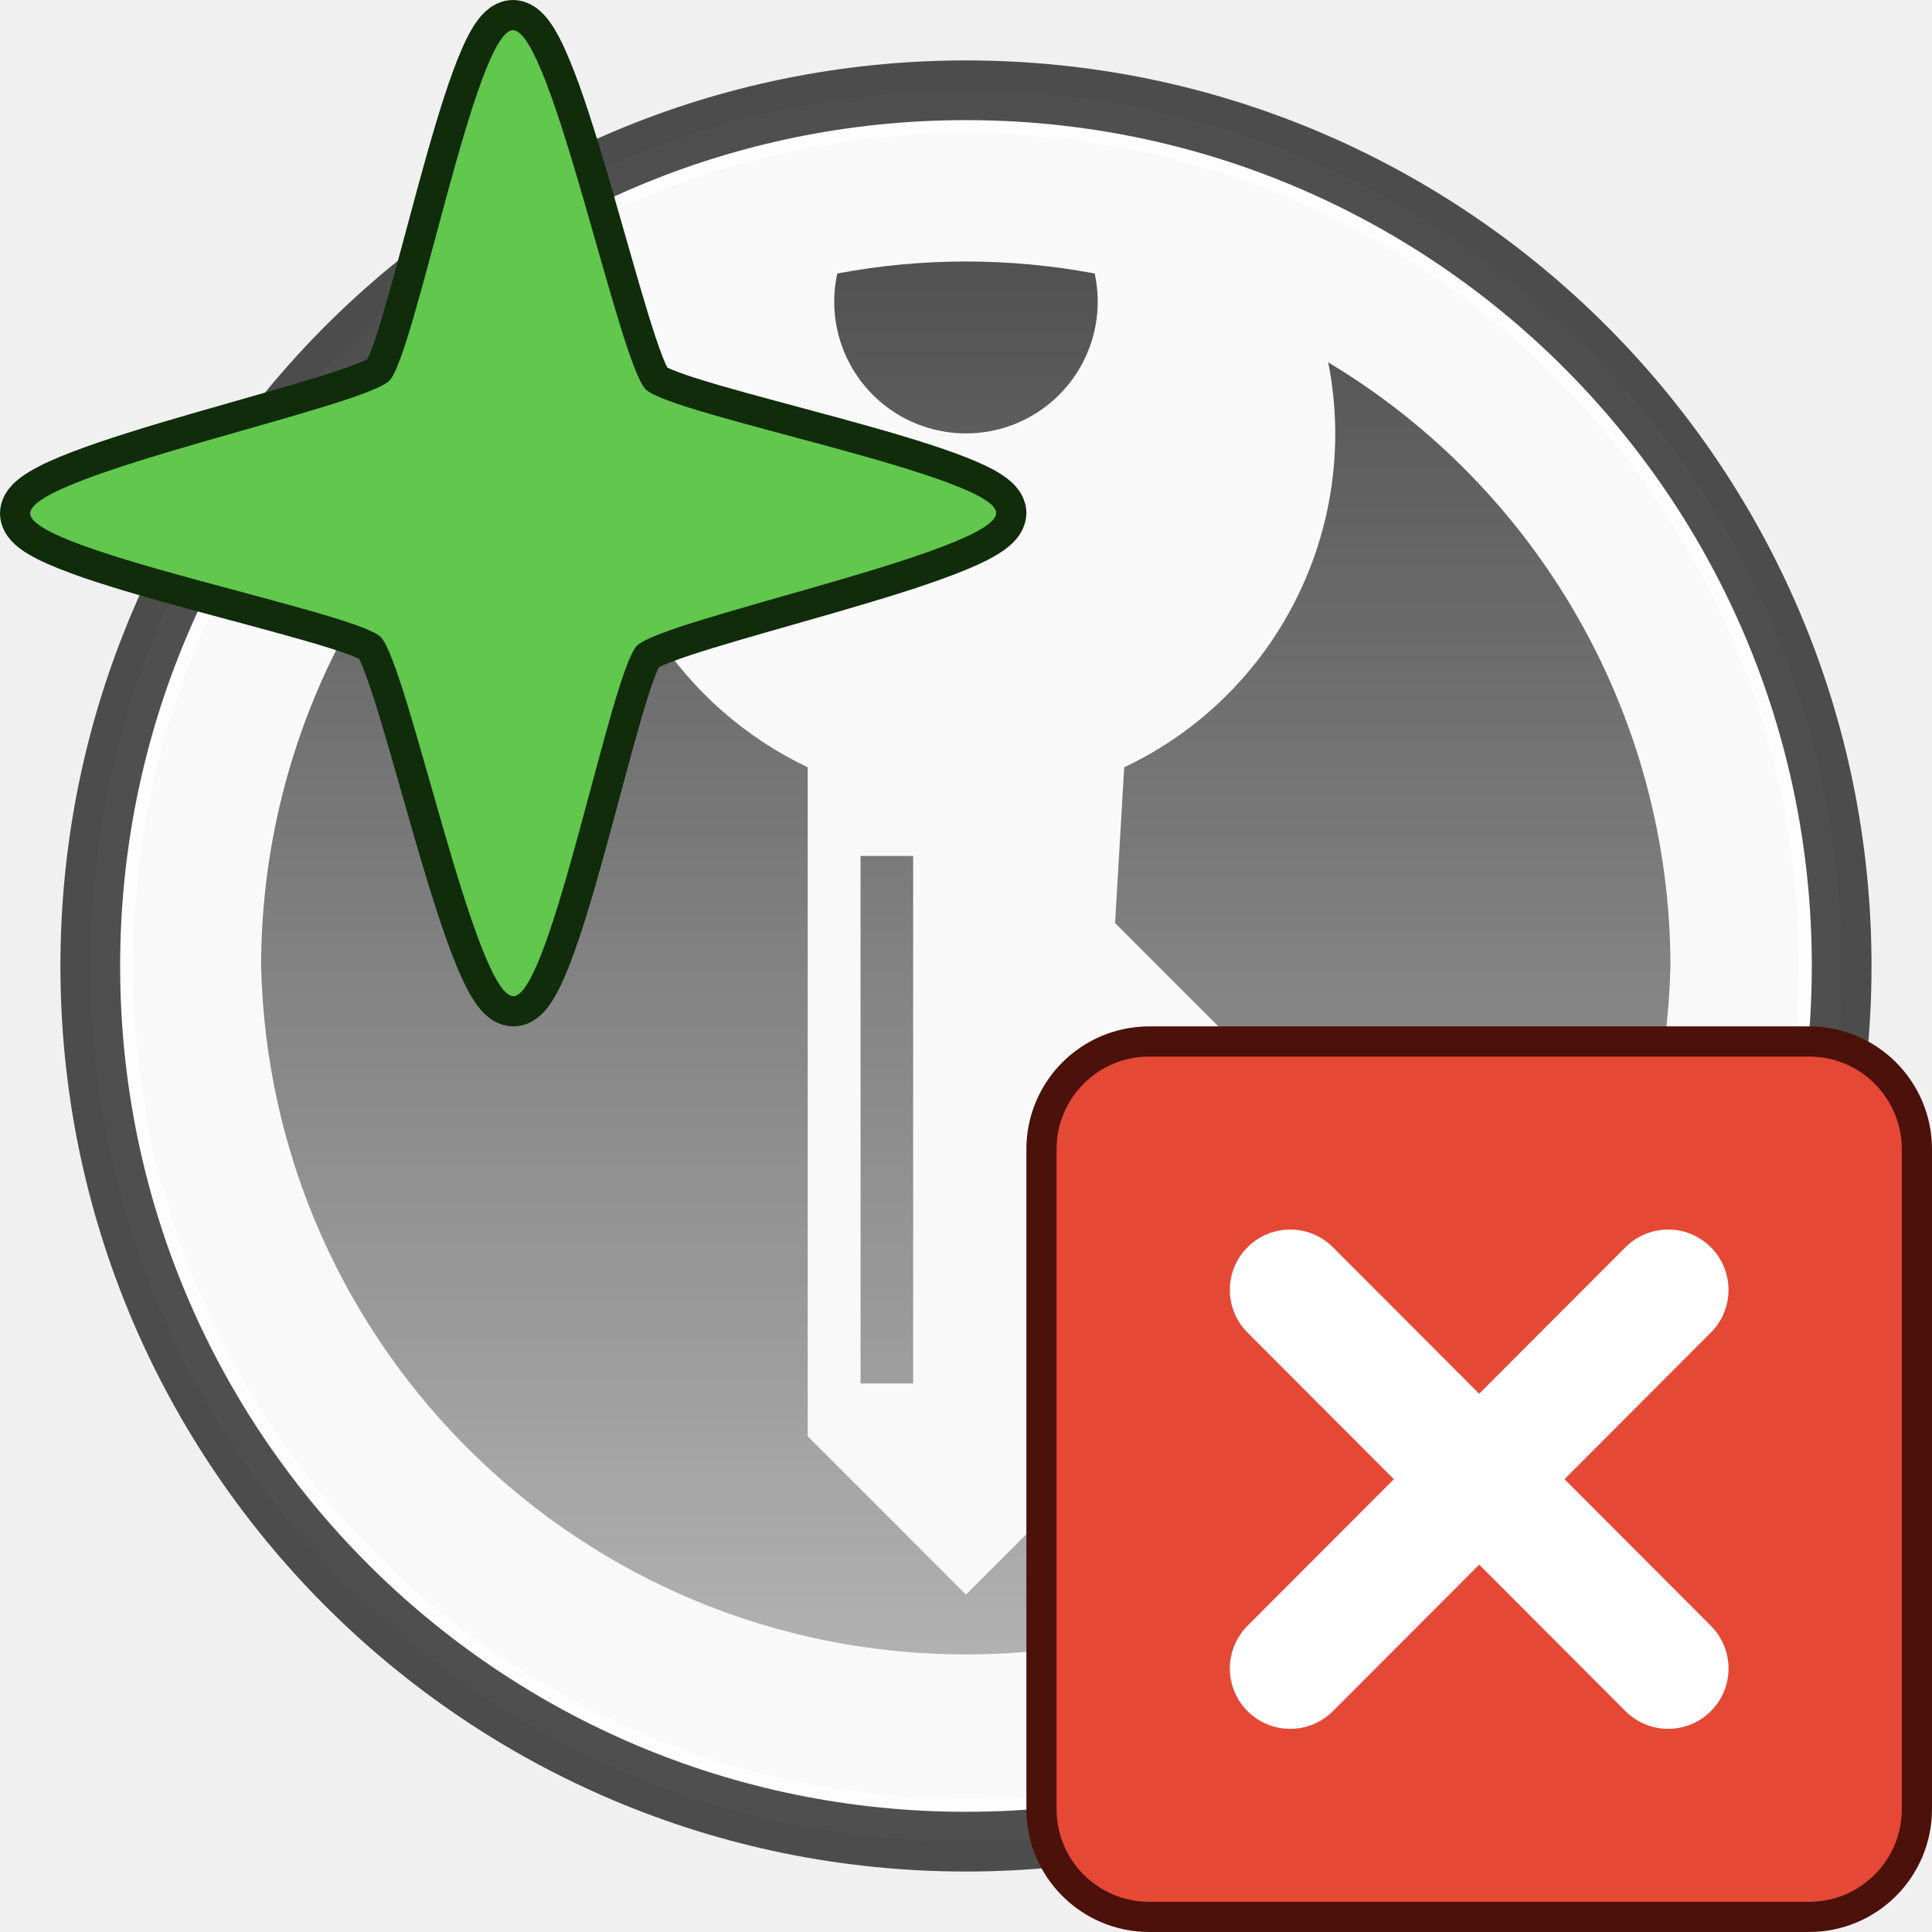
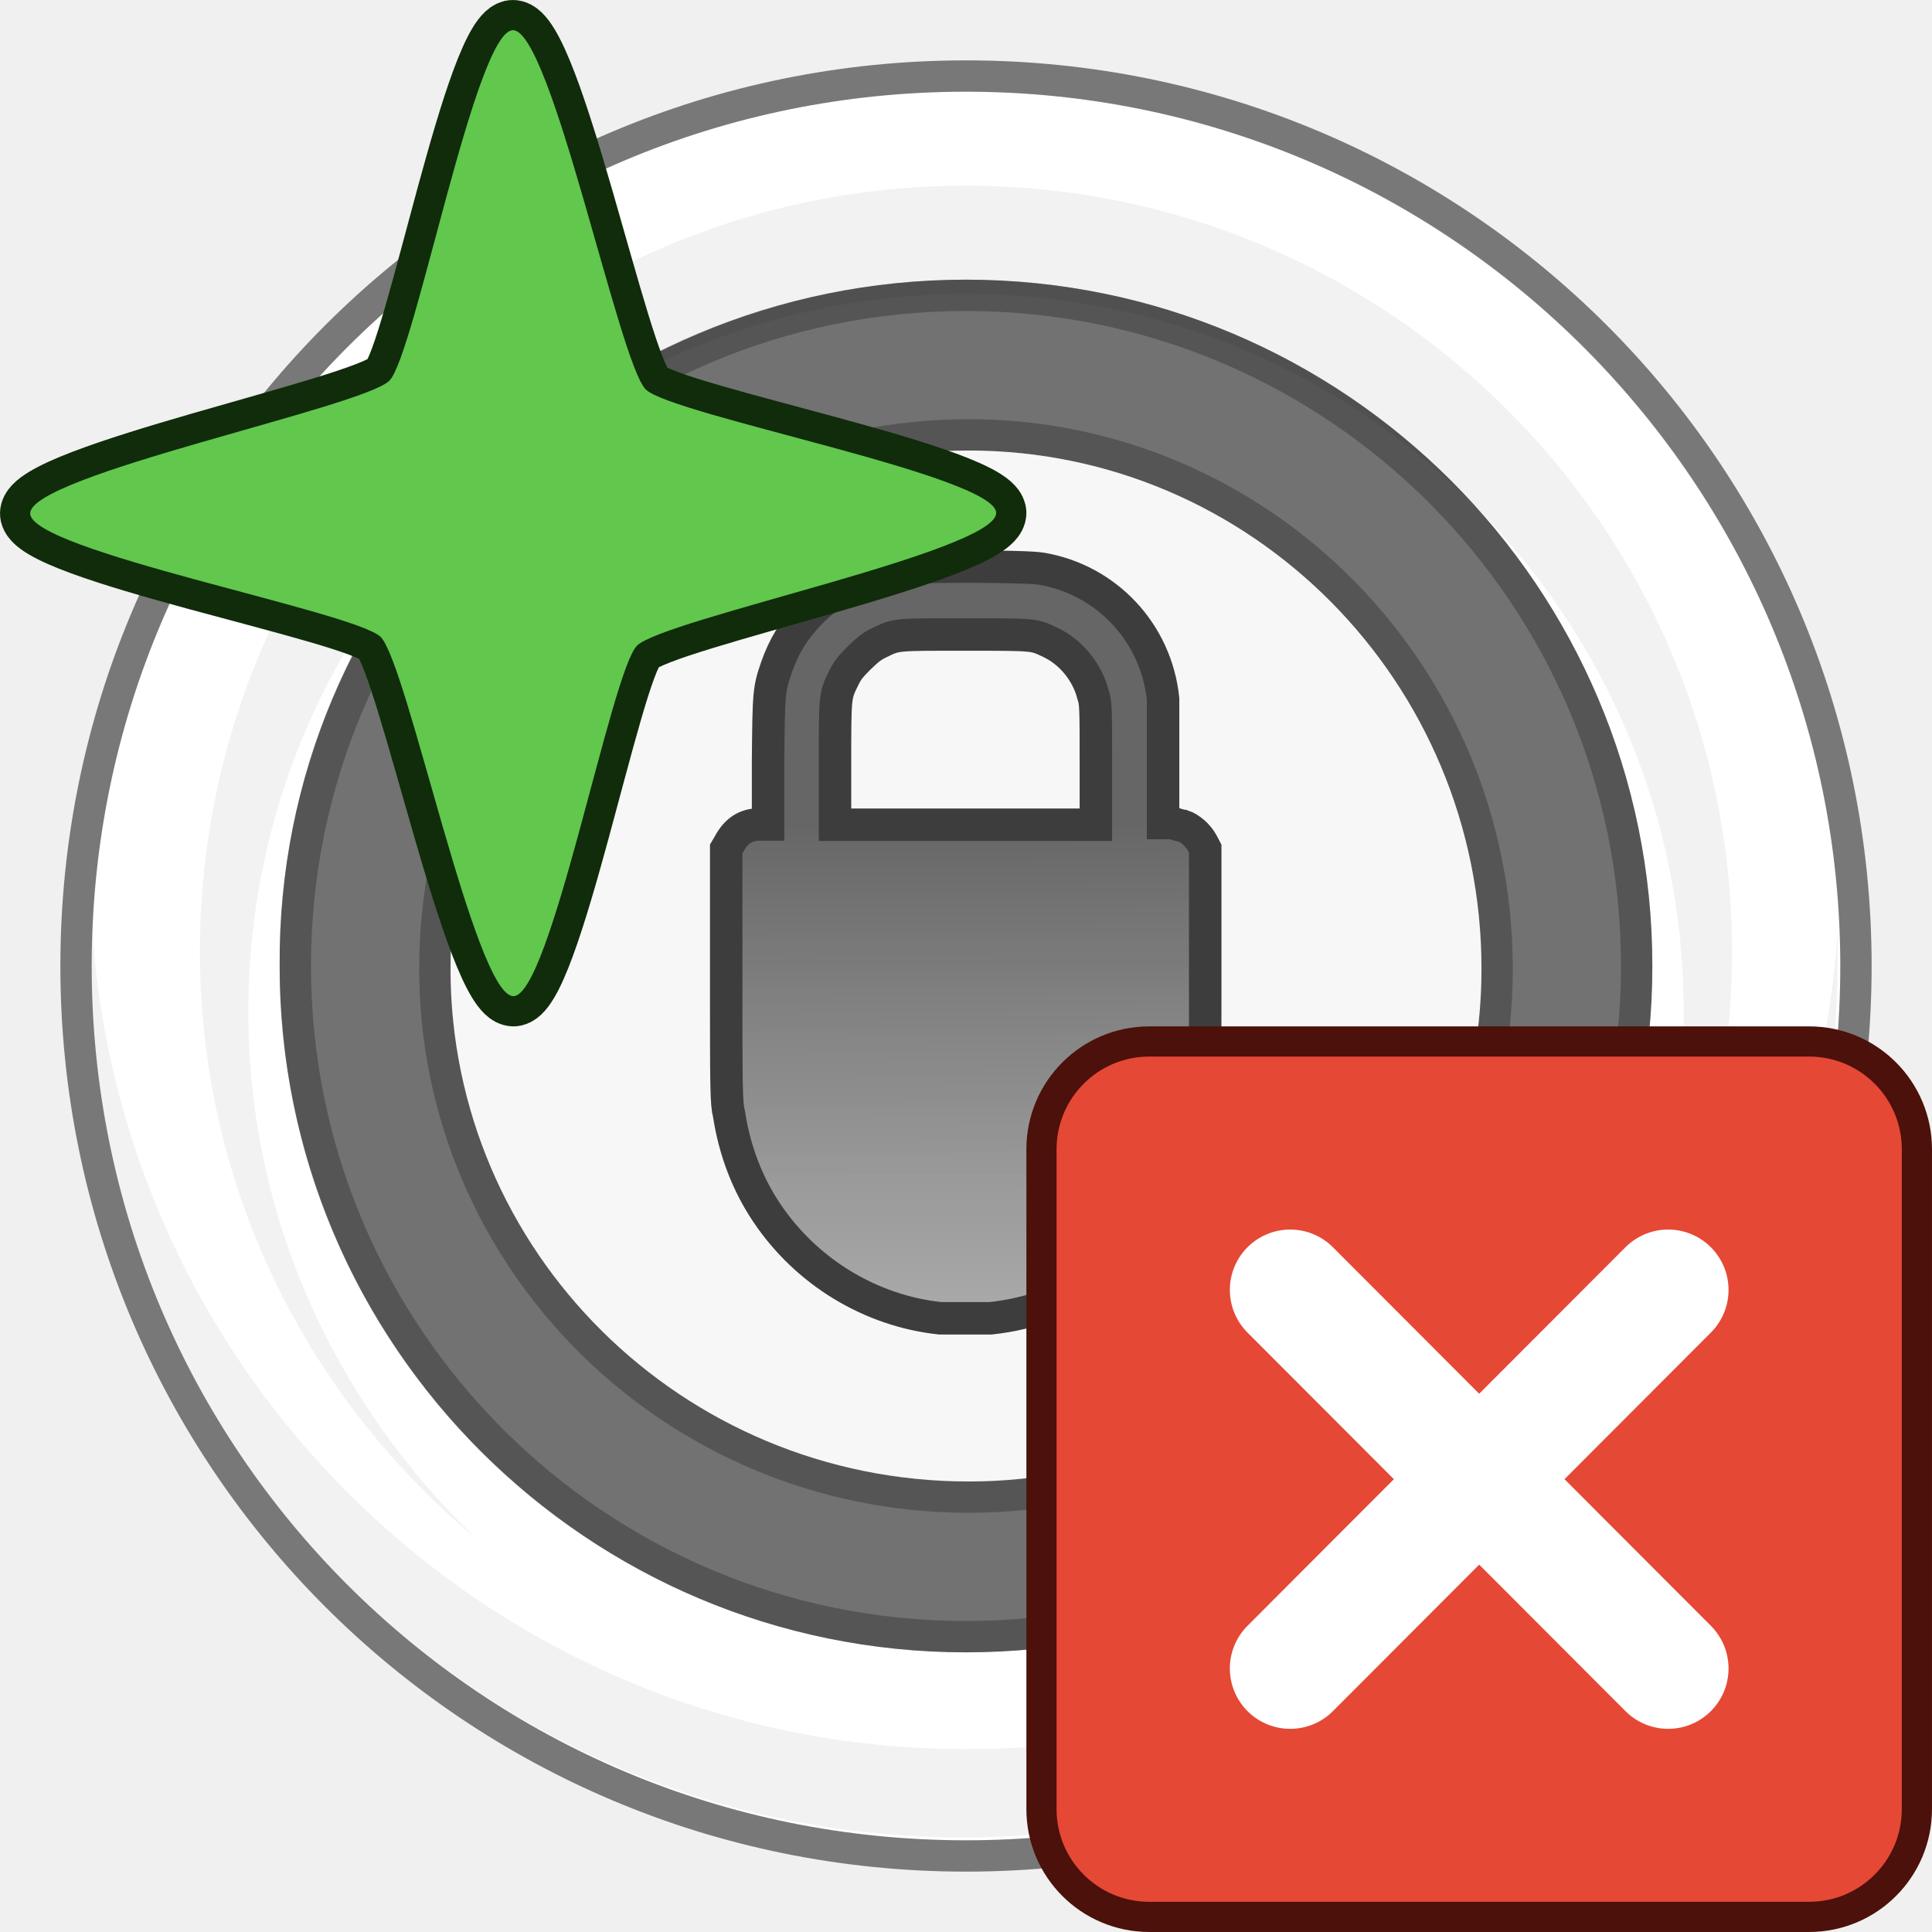
<svg xmlns="http://www.w3.org/2000/svg" xmlns:xlink="http://www.w3.org/1999/xlink" height="64" width="64" viewBox="0 0 64 64" xml:space="preserve">
  <defs>
-     <linearGradient id="a">
-       <stop offset="0" style="stop-color:#464646;stop-opacity:1" />
-       <stop offset="1" style="stop-color:#adadad;stop-opacity:1" />
+     <linearGradient id="kpxlogo-e" x1="64" y1="-3.314" x2="64" y2="118.486" gradientUnits="userSpaceOnUse">
+       <stop offset="0" stop-color="#414141" id="kpxlogo-stop1" />
+       <stop offset=".196" stop-color="#3e3e3e" id="kpxlogo-stop2" />
+       <stop offset="1" stop-color="#3a3a3a" id="kpxlogo-stop3" />
    </linearGradient>
-     <linearGradient xlink:href="#a" id="b" gradientUnits="userSpaceOnUse" x1="53.24" y1="12.75" x2="53.24" y2="86.36" />
+     <radialGradient id="kpxlogo-g" cx="302.801" cy="-375.53" fx="302.801" fy="-375.53" r="207.234" gradientTransform="translate(-46.999 185.5275) scale(.3539)" gradientUnits="userSpaceOnUse">
+       <stop offset=".673" stop-color="#fcfcfc" stop-opacity="0" id="kpxlogo-stop4" />
+       <stop offset="1" stop-color="#fcfcfc" id="kpxlogo-stop5" />
+     </radialGradient>
+     <radialGradient id="kpxlogo-i" cx="311.147" cy="-348.233" fx="311.147" fy="-348.233" r="172.389" gradientTransform="translate(-46.999 185.5275) scale(.3539)" gradientUnits="userSpaceOnUse">
+       <stop offset=".109" stop-color="#0f0f0d" stop-opacity="0" id="kpxlogo-stop6" />
+       <stop offset=".886" stop-color="#414141" stop-opacity="0" id="kpxlogo-stop7" />
+       <stop offset=".934" stop-color="#1e1e1d" stop-opacity=".684" id="kpxlogo-stop8" />
+       <stop offset=".987" stop-color="#0f0f0d" id="kpxlogo-stop9" />
+     </radialGradient>
+     <radialGradient id="kpxlogo-n" cx="316.893" cy="-451.597" fx="316.893" fy="-451.597" r="334.836" gradientTransform="translate(-46.999 117.9256) scale(.3539 .2026)" gradientUnits="userSpaceOnUse">
+       <stop offset="0" stop-color="#2e6b26" id="kpxlogo-stop10" />
+       <stop offset="1" stop-color="#6ab536" id="kpxlogo-stop11" />
+     </radialGradient>
+     <radialGradient id="kpxlogo-p" cx="314.387" cy="-453.363" fx="314.387" fy="-453.363" r="65.392" gradientTransform="translate(-46.999 185.5275) scale(.3539)" gradientUnits="userSpaceOnUse">
+       <stop offset="0" stop-color="#6ab536" id="kpxlogo-stop12" />
+       <stop offset="1" stop-color="#2e6b26" id="kpxlogo-stop13" />
+     </radialGradient>
+     <radialGradient id="kpxlogo-r" cx="322.213" cy="-390.255" fx="322.213" fy="-390.255" r="96.585" gradientTransform="translate(-44.2199 256.5751) scale(.3356 .5572)" gradientUnits="userSpaceOnUse">
+       <stop offset="0" stop-color="#000" id="kpxlogo-stop14" />
+       <stop offset=".784" stop-color="#4f4f4f" stop-opacity="0" id="kpxlogo-stop15" />
+     </radialGradient>
+     <radialGradient id="kpxlogo-u" cx="312.995" cy="-473.018" fx="312.995" fy="-473.018" r="223.51" gradientTransform="translate(-46.999 185.5275) scale(.3539)" gradientUnits="userSpaceOnUse">
+       <stop offset="0" stop-color="#f5f5f5" id="kpxlogo-stop16" />
+       <stop offset=".548" stop-color="#f2f2f2" id="kpxlogo-stop17" />
+     </radialGradient>
+     <linearGradient xlink:href="#kpxlogo-linearGradient1" id="kpxlogo-linearGradient2" x1="5.559" y1="1185.07" x2="5.715" y2="1227.427" gradientUnits="userSpaceOnUse" gradientTransform="translate(39.70789,-1092.275)" />
+     <linearGradient id="kpxlogo-linearGradient1">
+       <stop style="stop-color:#3e7827;stop-opacity:1;" offset="0" id="kpxlogo-stop1-7" />
+       <stop style="stop-color:#c3ea14;stop-opacity:0.412;" offset="1" id="kpxlogo-stop2-6" />
+     </linearGradient>
+     <filter id="kpxlogo-grey" color-interpolation-filters="sRGB">
+       <feColorMatrix type="saturate" values="0" />
+     </filter>
  </defs>
-   <g style="display:inline" transform="translate(.42 .42) scale(.63158)">
-     <circle r="45.93" style="opacity:.871;fill:#fff;fill-opacity:1;fill-rule:evenodd;stroke:#000;stroke-width:3.132;stroke-linecap:round;stroke-linejoin:round;stroke-miterlimit:4;stroke-dasharray:none;stroke-opacity:.784" cx="50" cy="50" />
-     <circle style="opacity:1;fill:none;fill-opacity:1;fill-rule:evenodd;stroke:none;stroke-width:1.5;stroke-linecap:round;stroke-linejoin:round;stroke-miterlimit:4;stroke-dasharray:none;stroke-opacity:1" cx="50" cy="50" r="42.32" />
-     <path style="opacity:1;fill:#f9f9f9;fill-opacity:1;fill-rule:evenodd;stroke:none;stroke-width:2.5;stroke-linecap:round;stroke-linejoin:round;stroke-miterlimit:4;stroke-dasharray:none;stroke-opacity:1" d="M50 6.32A43.68 43.68 0 0 0 6.32 50 43.68 43.68 0 0 0 50 93.68 43.68 43.68 0 0 0 93.68 50 43.68 43.68 0 0 0 50 6.32Zm0 6.72c2.26 0 4.52.22 6.75.64a6.92 6.92 0 1 1-13.5 0c2.23-.42 4.49-.64 6.75-.64Zm-19 5.3a19.36 19.36 0 0 0 10.7 21.24v35.09l8.3 8.3 8.3-8.3-.48-7.35 3.92-3.92-3.92-3.9 5.87-5.88-5.87-5.87.48-8.17A19.35 19.35 0 0 0 69 18.34 36.97 36.97 0 0 1 86.95 50a36.97 36.97 0 0 1-73.92 0c.01-12.98 6.83-25 17.97-31.67Zm13.46 25.9h2.77V71.9h-2.76V44.23z" />
-     <path style="opacity:.94;fill:url(#b);fill-opacity:1;fill-rule:nonzero;stroke:none;stroke-width:.8;stroke-linecap:round;stroke-linejoin:round;stroke-miterlimit:4;stroke-dasharray:none;stroke-opacity:1" d="M56.75 13.68a6.91 6.91 0 1 1-13.5 0 36.48 36.48 0 0 1 13.5 0zM30.63 22.1c0 7.72 4.53 14.37 11.07 17.48v35.09l8.3 8.3 8.3-8.3-.48-7.35 3.92-3.92-3.92-3.9 5.87-5.88-5.87-5.87.48-8.17A19.35 19.35 0 0 0 69 18.34 36.97 36.97 0 0 1 86.95 50a36.97 36.97 0 0 1-73.92 0c.01-12.98 6.83-25 17.97-31.67a19.4 19.4 0 0 0-.38 3.77zm13.83 22.13h2.77V71.9h-2.76V44.24z" />
+   <g filter="url(#kpxlogo-grey)">
+     <g transform="translate(2 2) scale(0.46875)">
+       <g id="kpxlogo-g18" transform="matrix(2.012579,0,0,2.012579,-24.15094,-132.8302)">
+         <g id="kpxlogo-Chrome-3-0-9" transform="translate(433,78)">
+           <path id="kpxlogo-chrome-9-4-3" class="kpxlogo-st0" d="m -419.9,19.8 c 0,17 13.7,30.7 30.7,30.7 17,0 30.7,-13.7 30.7,-30.7 0,-17 -13.7,-30.7 -30.7,-30.7 -17,0 -30.7,13.7 -30.7,30.7 z" style="clip-rule:evenodd;fill:#ffffff;fill-rule:evenodd">
+       </path>
+           <path id="kpxlogo-color-0-6-8" class="kpxlogo-st1" d="m -389.2,-4.3 c 13.3,0 24.1,10.8 24.1,24.1 0,13.3 -10.8,24.1 -24.1,24.1 -13.3,0 -24.1,-10.8 -24.1,-24.1 -0.1,-13.3 10.8,-24.1 24.1,-24.1" style="clip-rule:evenodd;fill:#45862b;fill-opacity:1;fill-rule:evenodd">
+       </path>
+           <path id="kpxlogo-chrome_1_-5-0-02" class="kpxlogo-st2" d="m -421,19.8 c 0,17.6 14.2,31.8 31.8,31.8 17.6,0 31.8,-14.2 31.8,-31.8 0,-17.6 -14.2,-31.8 -31.8,-31.8 -17.6,0 -31.8,14.2 -31.8,31.8 z m 1.1,0 v 0 c 0,-17 13.7,-30.7 30.7,-30.7 17,0 30.7,13.8 30.7,30.7 0,17 -13.7,30.7 -30.7,30.7 -17,0 -30.7,-13.7 -30.7,-30.7 z" style="opacity:0.5;enable-background:new">
+       </path>
+           <path id="kpxlogo-shadows-2-3-4" class="kpxlogo-st3" d="m -358.6,18.1 c 0,0.5 0,1.1 0,1.6 0,17 -13.7,30.7 -30.7,30.7 -17,0 -30.6,-13.6 -30.6,-30.6 0,-0.6 0,-1.1 0,-1.6 0.9,16.2 14.3,29.1 30.7,29.1 16.3,0 29.6,-12.7 30.6,-28.7 z m -30.6,-25.7 c 14.8,0 26.9,12 26.9,26.9 0,8.3 -3.8,15.7 -9.7,20.6 4.9,-4.6 8,-11.2 8,-18.5 0,-13.9 -11.3,-25.2 -25.2,-25.2 -13.9,0 -25.2,11.3 -25.2,25.2 0,7.3 3.1,13.8 8,18.5 -5.9,-4.9 -9.7,-12.3 -9.7,-20.6 0,-14.9 12,-26.9 26.9,-26.9 z" style="clip-rule:evenodd;fill-opacity:0.052;fill-rule:evenodd">
+       </path>
+         </g>
+         <path id="kpxlogo-inside-shadow-outer-2-2-83" class="kpxlogo-st4" d="m 43.8,73.7 c 13.3,0 24.1,10.8 24.1,24.1 0,13.3 -10.8,24.1 -24.1,24.1 -13.2,0 -23.9,-10.6 -24.1,-23.7 v -0.4 c -0.1,-13.3 10.7,-24.1 24.1,-24.1 z m 0,1.1 c -12.7,0 -23,10.3 -23,23 0,12.7 10.3,23 23,23 12.7,0 23,-10.3 23,-23 0,-12.7 -10.3,-23 -23,-23 z" style="opacity:0.256;enable-background:new">
+      </path>
+         <path id="kpxlogo-inside-shadow-7-6-9" class="kpxlogo-st5" d="m 43.9,78.6 c -10.7,0 -19.3,8.6 -19.3,19.3 0,10.5 8.6,19.1 19.3,19.1 10.5,0 19.1,-8.6 19.1,-19.1 0,-10.7 -8.6,-19.3 -19.1,-19.3 z m 0,1.1 c 9.9,0 18,8.1 18,18.2 0,9.9 -8.1,18 -18,18 -10.1,0 -18.2,-8.1 -18.2,-18 0,-10.1 8.1,-18.2 18.2,-18.2 z" style="fill-opacity:0.25">
+      </path>
+         <path id="kpxlogo-inside-3-9-0" class="kpxlogo-st6" d="m 43.9,79.7 c 9.9,0 18,8.1 18,18.2 0,9.9 -8.1,18 -18,18 -10.1,0 -18.2,-8.1 -18.2,-18 0,-10.1 8.1,-18.2 18.2,-18.2 z" style="clip-rule:evenodd;fill:#f7f7f7;fill-rule:evenodd">
+      </path>
+         <path id="kpxlogo-path6-5" style="fill:url(#kpxlogo-linearGradient2);fill-opacity:1;stroke:#264817;stroke-width:1.14;stroke-dasharray:none;stroke-opacity:1" d="m 41.17,83.9 c -1.11,0.2 -2.08,0.71 -2.88,1.54 -0.54,0.57 -0.88,1.12 -1.14,1.86 -0.27,0.78 -0.28,0.88 -0.3,3.33 v 2.2 h -0.31 c -0.49,0 -0.82,0.24 -1.06,0.69 l -0.1,0.17 v 4.44 c 0,4.03 0,4.48 0.1,4.88 0.2,1.29 0.65,2.45 1.32,3.45 1.39,2.08 3.65,3.45 6.09,3.71 0.44,0 1.34,0 1.78,0 2.84,-0.3 5.34,-2.02 6.64,-4.58 0.3,-0.6 0.47,-1.05 0.64,-1.74 0.25,-0.96 0.25,-0.91 0.25,-5.75 v -4.42 l -0.11,-0.21 c -0.14,-0.26 -0.43,-0.51 -0.67,-0.59 -0.1,0 -0.3,-0.1 -0.44,-0.1 h -0.26 v -1.97 c 0,-1.09 0,-2.16 0,-2.39 -0.24,-2.32 -1.98,-4.18 -4.27,-4.57 -0.55,-0.1 -4.66,-0.1 -5.2,0 z m 2.59,2.26 c 2.5,0 2.41,0 2.99,0.27 0.73,0.34 1.31,1.05 1.51,1.84 0.1,0.29 0.1,0.45 0.1,2.44 v 2.13 h -4.58 -4.58 v -2.13 c 0,-2.39 0,-2.4 0.29,-2.99 0.14,-0.29 0.23,-0.41 0.55,-0.73 0.31,-0.3 0.46,-0.42 0.69,-0.53 0.64,-0.31 0.53,-0.3 3.05,-0.3 z" />
+       </g>
+     </g>
  </g>
  <g stroke="#0c0c0c" stroke-opacity=".8" style="display:inline;stroke:#34220a;stroke-width:1;stroke-opacity:1">
    <g style="display:inline;stroke:#34220a;stroke-width:.846;stroke-opacity:1">
      <path d="M17 33c-1.27-.04-3.5-11-4.39-11.9C11.74 20.25.96 18.24 1 17c.04-1.27 11-3.5 11.9-4.39C13.75 11.74 15.76.96 17 1c1.27.04 3.5 11 4.39 11.9.87.86 11.65 2.87 11.61 4.1-.04 1.27-11 3.5-11.9 4.39-.86.87-2.87 11.65-4.1 11.61z" display="inline" fill="#62c74d" stroke="none" style="display:inline;stroke:#102c0b;stroke-width:2;stroke-dasharray:none;stroke-opacity:1;paint-order:stroke fill markers" />
    </g>
    <g style="display:inline;stroke:#34220a;stroke-width:1;stroke-opacity:1">
      <rect x="35.68" y="35.68" width="28" height="28" ry="3.07" display="inline" fill="#e54835" stroke="none" style="display:inline;stroke:#4b110a;stroke-width:1.999;stroke-linecap:round;stroke-linejoin:round;stroke-dasharray:none;stroke-opacity:1;paint-order:stroke fill markers" transform="translate(-.68 -.68)" />
      <path d="m42.74 42.73 12.52 12.54m0-12.54L42.74 55.27" display="inline" fill="#fff" stroke="#fff" stroke-linecap="round" style="display:inline;stroke:#fff;stroke-width:4;stroke-dasharray:none;stroke-opacity:1" />
    </g>
  </g>
</svg>
